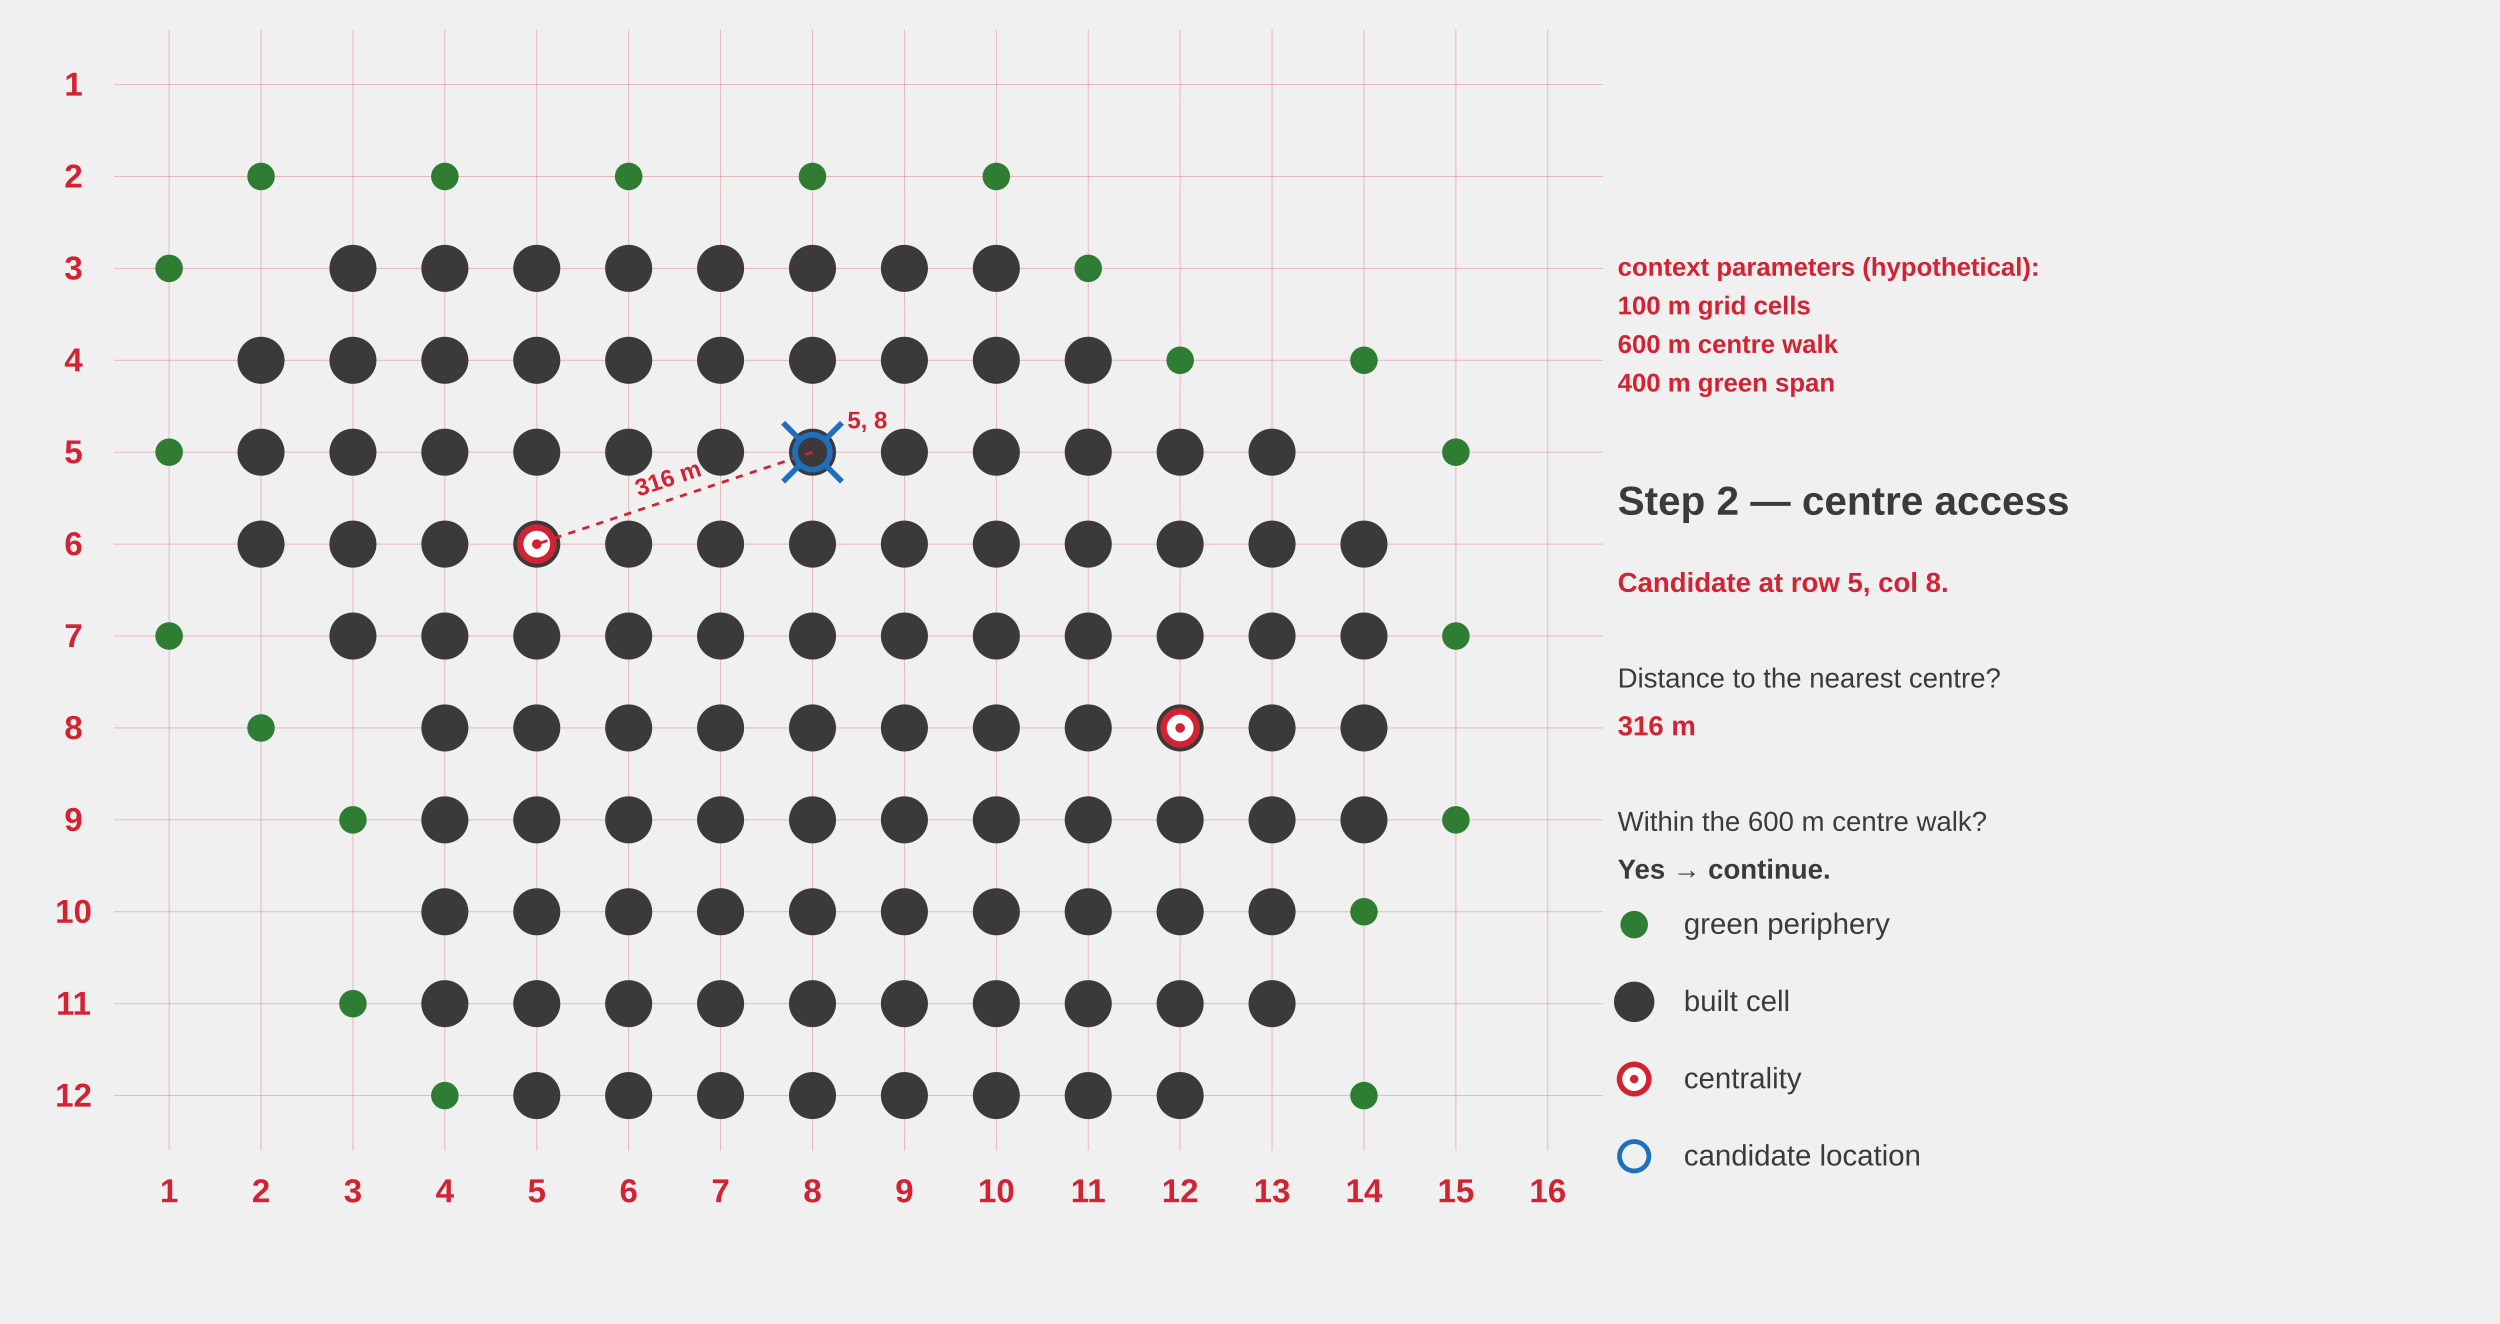
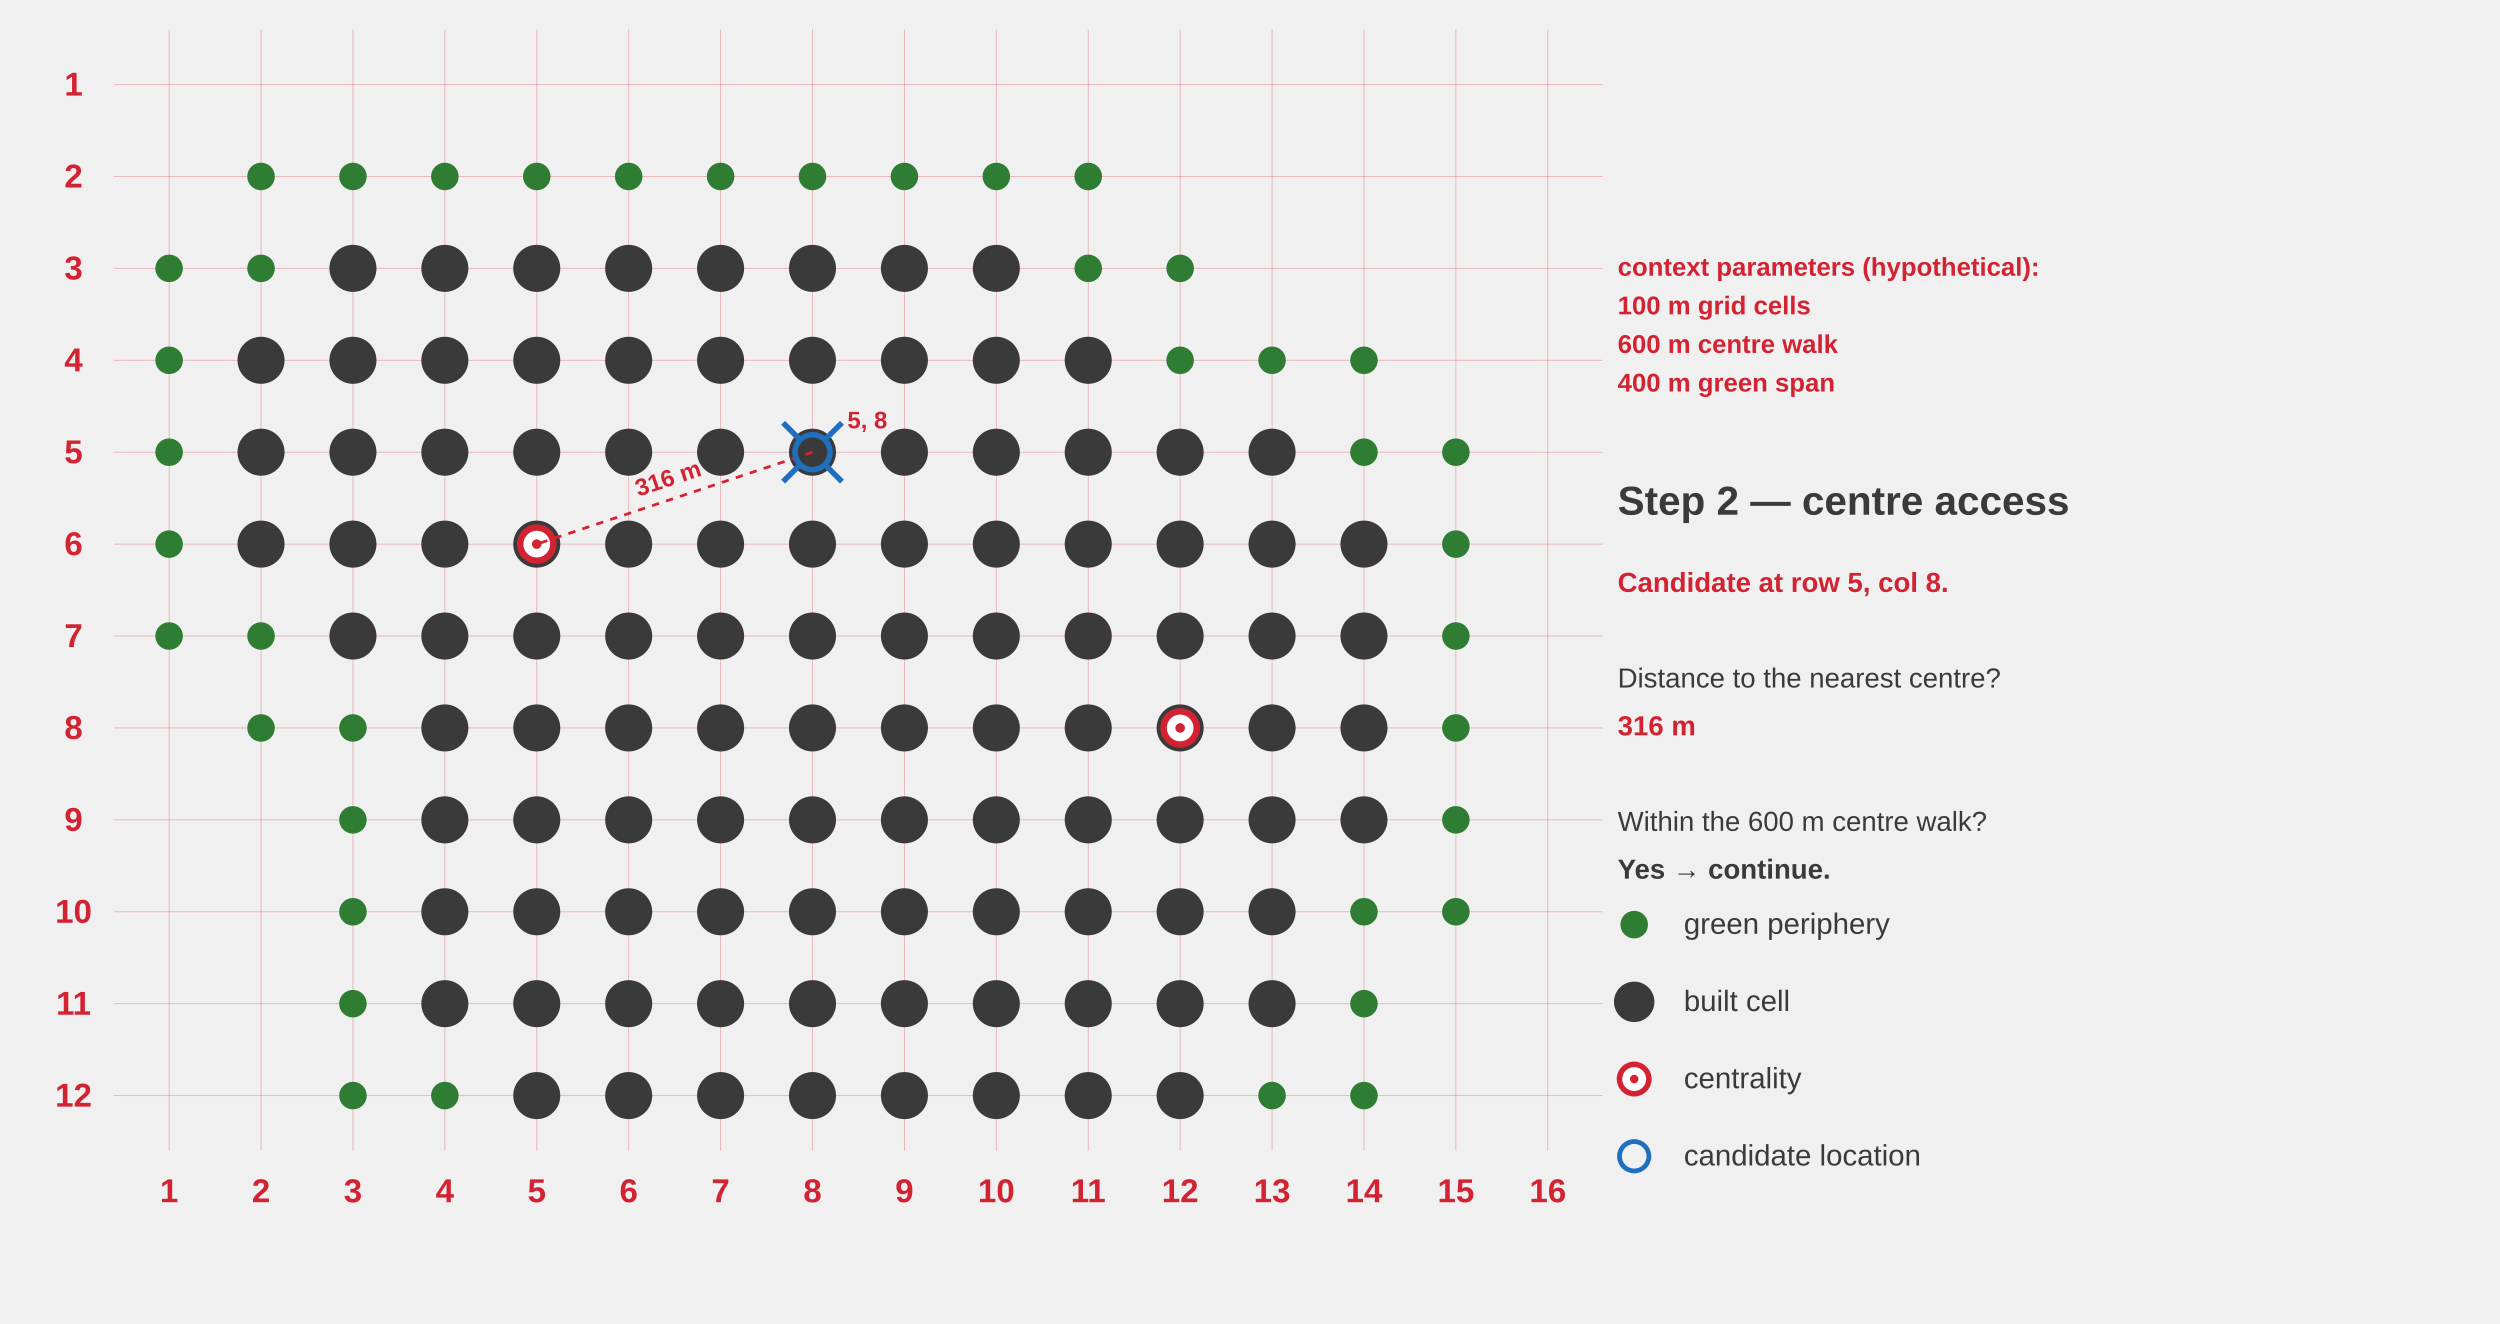
<svg xmlns="http://www.w3.org/2000/svg" viewBox="0 0 1360 720" font-family="Arial, sans-serif">
  <line x1="92.0" y1="16.0" x2="92.0" y2="626.0" stroke="#D32333" stroke-width="0.5" opacity="0.3" />
  <line x1="142.0" y1="16.0" x2="142.0" y2="626.0" stroke="#D32333" stroke-width="0.5" opacity="0.3" />
  <line x1="192.0" y1="16.0" x2="192.0" y2="626.0" stroke="#D32333" stroke-width="0.5" opacity="0.3" />
  <line x1="242.0" y1="16.0" x2="242.0" y2="626.0" stroke="#D32333" stroke-width="0.5" opacity="0.3" />
  <line x1="292.0" y1="16.0" x2="292.0" y2="626.0" stroke="#D32333" stroke-width="0.5" opacity="0.3" />
  <line x1="342.0" y1="16.0" x2="342.0" y2="626.0" stroke="#D32333" stroke-width="0.5" opacity="0.3" />
  <line x1="392.0" y1="16.0" x2="392.0" y2="626.0" stroke="#D32333" stroke-width="0.5" opacity="0.3" />
  <line x1="442.0" y1="16.0" x2="442.0" y2="626.0" stroke="#D32333" stroke-width="0.5" opacity="0.3" />
  <line x1="492.0" y1="16.0" x2="492.0" y2="626.0" stroke="#D32333" stroke-width="0.5" opacity="0.3" />
  <line x1="542.0" y1="16.0" x2="542.0" y2="626.0" stroke="#D32333" stroke-width="0.5" opacity="0.3" />
  <line x1="592.0" y1="16.0" x2="592.0" y2="626.0" stroke="#D32333" stroke-width="0.5" opacity="0.3" />
  <line x1="642.0" y1="16.0" x2="642.0" y2="626.0" stroke="#D32333" stroke-width="0.5" opacity="0.3" />
  <line x1="692.0" y1="16.0" x2="692.0" y2="626.0" stroke="#D32333" stroke-width="0.5" opacity="0.3" />
  <line x1="742.0" y1="16.0" x2="742.0" y2="626.0" stroke="#D32333" stroke-width="0.5" opacity="0.3" />
  <line x1="792.0" y1="16.0" x2="792.0" y2="626.0" stroke="#D32333" stroke-width="0.5" opacity="0.3" />
  <line x1="842.0" y1="16.0" x2="842.0" y2="626.0" stroke="#D32333" stroke-width="0.5" opacity="0.3" />
  <line x1="62.0" y1="46.0" x2="872.0" y2="46.0" stroke="#D32333" stroke-width="0.5" opacity="0.3" />
  <line x1="62.0" y1="96.0" x2="872.0" y2="96.0" stroke="#D32333" stroke-width="0.5" opacity="0.3" />
  <line x1="62.0" y1="146.0" x2="872.0" y2="146.0" stroke="#D32333" stroke-width="0.5" opacity="0.3" />
  <line x1="62.0" y1="196.0" x2="872.0" y2="196.0" stroke="#D32333" stroke-width="0.5" opacity="0.3" />
  <line x1="62.0" y1="246.0" x2="872.0" y2="246.0" stroke="#D32333" stroke-width="0.5" opacity="0.3" />
  <line x1="62.0" y1="296.0" x2="872.0" y2="296.0" stroke="#D32333" stroke-width="0.5" opacity="0.3" />
  <line x1="62.0" y1="346.0" x2="872.0" y2="346.0" stroke="#D32333" stroke-width="0.5" opacity="0.3" />
  <line x1="62.0" y1="396.0" x2="872.0" y2="396.0" stroke="#D32333" stroke-width="0.5" opacity="0.3" />
  <line x1="62.0" y1="446.0" x2="872.0" y2="446.0" stroke="#D32333" stroke-width="0.5" opacity="0.3" />
  <line x1="62.0" y1="496.0" x2="872.0" y2="496.0" stroke="#D32333" stroke-width="0.5" opacity="0.3" />
  <line x1="62.0" y1="546.0" x2="872.0" y2="546.0" stroke="#D32333" stroke-width="0.5" opacity="0.3" />
  <line x1="62.0" y1="596.0" x2="872.0" y2="596.0" stroke="#D32333" stroke-width="0.5" opacity="0.3" />
  <text x="92.0" y="654.0" fill="#D32333" font-weight="800" font-size="18" text-anchor="middle">1</text>
  <text x="142.0" y="654.0" fill="#D32333" font-weight="800" font-size="18" text-anchor="middle">2</text>
  <text x="192.0" y="654.0" fill="#D32333" font-weight="800" font-size="18" text-anchor="middle">3</text>
  <text x="242.0" y="654.0" fill="#D32333" font-weight="800" font-size="18" text-anchor="middle">4</text>
  <text x="292.0" y="654.0" fill="#D32333" font-weight="800" font-size="18" text-anchor="middle">5</text>
  <text x="342.0" y="654.0" fill="#D32333" font-weight="800" font-size="18" text-anchor="middle">6</text>
  <text x="392.0" y="654.0" fill="#D32333" font-weight="800" font-size="18" text-anchor="middle">7</text>
  <text x="442.0" y="654.0" fill="#D32333" font-weight="800" font-size="18" text-anchor="middle">8</text>
  <text x="492.0" y="654.0" fill="#D32333" font-weight="800" font-size="18" text-anchor="middle">9</text>
  <text x="542.0" y="654.0" fill="#D32333" font-weight="800" font-size="18" text-anchor="middle">10</text>
  <text x="592.0" y="654.0" fill="#D32333" font-weight="800" font-size="18" text-anchor="middle">11</text>
  <text x="642.0" y="654.0" fill="#D32333" font-weight="800" font-size="18" text-anchor="middle">12</text>
  <text x="692.0" y="654.0" fill="#D32333" font-weight="800" font-size="18" text-anchor="middle">13</text>
  <text x="742.0" y="654.0" fill="#D32333" font-weight="800" font-size="18" text-anchor="middle">14</text>
  <text x="792.0" y="654.0" fill="#D32333" font-weight="800" font-size="18" text-anchor="middle">15</text>
  <text x="842.0" y="654.0" fill="#D32333" font-weight="800" font-size="18" text-anchor="middle">16</text>
  <text x="40.0" y="52.0" fill="#D32333" font-weight="800" font-size="18" text-anchor="middle">1</text>
  <text x="40.0" y="102.0" fill="#D32333" font-weight="800" font-size="18" text-anchor="middle">2</text>
  <text x="40.0" y="152.0" fill="#D32333" font-weight="800" font-size="18" text-anchor="middle">3</text>
  <text x="40.0" y="202.0" fill="#D32333" font-weight="800" font-size="18" text-anchor="middle">4</text>
  <text x="40.0" y="252.0" fill="#D32333" font-weight="800" font-size="18" text-anchor="middle">5</text>
  <text x="40.0" y="302.0" fill="#D32333" font-weight="800" font-size="18" text-anchor="middle">6</text>
  <text x="40.0" y="352.0" fill="#D32333" font-weight="800" font-size="18" text-anchor="middle">7</text>
  <text x="40.0" y="402.0" fill="#D32333" font-weight="800" font-size="18" text-anchor="middle">8</text>
  <text x="40.0" y="452.0" fill="#D32333" font-weight="800" font-size="18" text-anchor="middle">9</text>
  <text x="40.0" y="502.0" fill="#D32333" font-weight="800" font-size="18" text-anchor="middle">10</text>
  <text x="40.0" y="552.0" fill="#D32333" font-weight="800" font-size="18" text-anchor="middle">11</text>
  <text x="40.0" y="602.0" fill="#D32333" font-weight="800" font-size="18" text-anchor="middle">12</text>
  <circle cx="142.0" cy="96.0" r="7.5" fill="#2f7d33" />
+   <circle cx="192.0" cy="96.0" r="7.5" fill="#2f7d33" />
  <circle cx="242.0" cy="96.0" r="7.5" fill="#2f7d33" />
+   <circle cx="292.0" cy="96.0" r="7.5" fill="#2f7d33" />
  <circle cx="342.0" cy="96.0" r="7.5" fill="#2f7d33" />
+   <circle cx="392.0" cy="96.0" r="7.5" fill="#2f7d33" />
  <circle cx="442.0" cy="96.0" r="7.5" fill="#2f7d33" />
+   <circle cx="492.0" cy="96.0" r="7.5" fill="#2f7d33" />
  <circle cx="542.0" cy="96.0" r="7.5" fill="#2f7d33" />
+   <circle cx="592.0" cy="96.0" r="7.5" fill="#2f7d33" />
  <circle cx="92.0" cy="146.0" r="7.5" fill="#2f7d33" />
+   <circle cx="142.0" cy="146.0" r="7.5" fill="#2f7d33" />
  <circle cx="192.0" cy="146.0" r="12.8" fill="#3a3a3a" />
  <circle cx="242.0" cy="146.0" r="12.8" fill="#3a3a3a" />
  <circle cx="292.0" cy="146.0" r="12.8" fill="#3a3a3a" />
  <circle cx="342.0" cy="146.0" r="12.8" fill="#3a3a3a" />
  <circle cx="392.0" cy="146.0" r="12.8" fill="#3a3a3a" />
  <circle cx="442.0" cy="146.0" r="12.8" fill="#3a3a3a" />
  <circle cx="492.0" cy="146.0" r="12.8" fill="#3a3a3a" />
  <circle cx="542.0" cy="146.0" r="12.8" fill="#3a3a3a" />
  <circle cx="592.0" cy="146.0" r="7.5" fill="#2f7d33" />
+   <circle cx="642.0" cy="146.0" r="7.5" fill="#2f7d33" />
+   <circle cx="92.0" cy="196.0" r="7.5" fill="#2f7d33" />
  <circle cx="142.0" cy="196.0" r="12.8" fill="#3a3a3a" />
  <circle cx="192.0" cy="196.0" r="12.8" fill="#3a3a3a" />
  <circle cx="242.0" cy="196.0" r="12.8" fill="#3a3a3a" />
  <circle cx="292.0" cy="196.0" r="12.8" fill="#3a3a3a" />
  <circle cx="342.0" cy="196.0" r="12.8" fill="#3a3a3a" />
  <circle cx="392.0" cy="196.0" r="12.8" fill="#3a3a3a" />
  <circle cx="442.0" cy="196.0" r="12.8" fill="#3a3a3a" />
  <circle cx="492.0" cy="196.0" r="12.8" fill="#3a3a3a" />
  <circle cx="542.0" cy="196.0" r="12.8" fill="#3a3a3a" />
  <circle cx="592.0" cy="196.0" r="12.8" fill="#3a3a3a" />
  <circle cx="642.0" cy="196.0" r="7.5" fill="#2f7d33" />
+   <circle cx="692.0" cy="196.0" r="7.5" fill="#2f7d33" />
  <circle cx="742.0" cy="196.0" r="7.5" fill="#2f7d33" />
  <circle cx="92.0" cy="246.0" r="7.5" fill="#2f7d33" />
  <circle cx="142.0" cy="246.0" r="12.8" fill="#3a3a3a" />
  <circle cx="192.0" cy="246.0" r="12.8" fill="#3a3a3a" />
  <circle cx="242.0" cy="246.0" r="12.8" fill="#3a3a3a" />
  <circle cx="292.0" cy="246.0" r="12.8" fill="#3a3a3a" />
  <circle cx="342.0" cy="246.0" r="12.8" fill="#3a3a3a" />
  <circle cx="392.0" cy="246.0" r="12.8" fill="#3a3a3a" />
  <circle cx="442.0" cy="246.0" r="12.8" fill="#3a3a3a" />
  <circle cx="492.0" cy="246.0" r="12.8" fill="#3a3a3a" />
  <circle cx="542.0" cy="246.0" r="12.8" fill="#3a3a3a" />
  <circle cx="592.0" cy="246.0" r="12.8" fill="#3a3a3a" />
  <circle cx="642.0" cy="246.0" r="12.8" fill="#3a3a3a" />
  <circle cx="692.0" cy="246.0" r="12.8" fill="#3a3a3a" />
+   <circle cx="742.0" cy="246.0" r="7.5" fill="#2f7d33" />
  <circle cx="792.0" cy="246.0" r="7.5" fill="#2f7d33" />
+   <circle cx="92.0" cy="296.0" r="7.5" fill="#2f7d33" />
  <circle cx="142.0" cy="296.0" r="12.8" fill="#3a3a3a" />
  <circle cx="192.0" cy="296.0" r="12.8" fill="#3a3a3a" />
  <circle cx="242.0" cy="296.0" r="12.8" fill="#3a3a3a" />
  <circle cx="292.0" cy="296.0" r="12.8" fill="#3a3a3a" />
  <circle cx="342.0" cy="296.0" r="12.8" fill="#3a3a3a" />
  <circle cx="392.0" cy="296.0" r="12.8" fill="#3a3a3a" />
  <circle cx="442.0" cy="296.0" r="12.8" fill="#3a3a3a" />
  <circle cx="492.0" cy="296.0" r="12.8" fill="#3a3a3a" />
  <circle cx="542.0" cy="296.0" r="12.8" fill="#3a3a3a" />
  <circle cx="592.0" cy="296.0" r="12.8" fill="#3a3a3a" />
  <circle cx="642.0" cy="296.0" r="12.8" fill="#3a3a3a" />
  <circle cx="692.0" cy="296.0" r="12.8" fill="#3a3a3a" />
  <circle cx="742.0" cy="296.0" r="12.8" fill="#3a3a3a" />
+   <circle cx="792.0" cy="296.0" r="7.5" fill="#2f7d33" />
  <circle cx="92.0" cy="346.0" r="7.5" fill="#2f7d33" />
+   <circle cx="142.0" cy="346.0" r="7.5" fill="#2f7d33" />
  <circle cx="192.0" cy="346.0" r="12.8" fill="#3a3a3a" />
  <circle cx="242.0" cy="346.0" r="12.8" fill="#3a3a3a" />
  <circle cx="292.0" cy="346.0" r="12.8" fill="#3a3a3a" />
  <circle cx="342.0" cy="346.0" r="12.8" fill="#3a3a3a" />
  <circle cx="392.0" cy="346.0" r="12.8" fill="#3a3a3a" />
  <circle cx="442.0" cy="346.0" r="12.8" fill="#3a3a3a" />
  <circle cx="492.0" cy="346.0" r="12.8" fill="#3a3a3a" />
  <circle cx="542.0" cy="346.0" r="12.8" fill="#3a3a3a" />
  <circle cx="592.0" cy="346.0" r="12.8" fill="#3a3a3a" />
  <circle cx="642.0" cy="346.0" r="12.8" fill="#3a3a3a" />
  <circle cx="692.0" cy="346.0" r="12.8" fill="#3a3a3a" />
  <circle cx="742.0" cy="346.0" r="12.8" fill="#3a3a3a" />
  <circle cx="792.0" cy="346.0" r="7.5" fill="#2f7d33" />
  <circle cx="142.0" cy="396.0" r="7.5" fill="#2f7d33" />
+   <circle cx="192.0" cy="396.0" r="7.5" fill="#2f7d33" />
  <circle cx="242.0" cy="396.0" r="12.8" fill="#3a3a3a" />
  <circle cx="292.0" cy="396.0" r="12.8" fill="#3a3a3a" />
  <circle cx="342.0" cy="396.0" r="12.8" fill="#3a3a3a" />
  <circle cx="392.0" cy="396.0" r="12.8" fill="#3a3a3a" />
  <circle cx="442.0" cy="396.0" r="12.8" fill="#3a3a3a" />
  <circle cx="492.0" cy="396.0" r="12.8" fill="#3a3a3a" />
  <circle cx="542.0" cy="396.0" r="12.8" fill="#3a3a3a" />
  <circle cx="592.0" cy="396.0" r="12.8" fill="#3a3a3a" />
  <circle cx="642.0" cy="396.0" r="12.8" fill="#3a3a3a" />
  <circle cx="692.0" cy="396.0" r="12.8" fill="#3a3a3a" />
  <circle cx="742.0" cy="396.0" r="12.8" fill="#3a3a3a" />
+   <circle cx="792.0" cy="396.0" r="7.5" fill="#2f7d33" />
  <circle cx="192.0" cy="446.0" r="7.5" fill="#2f7d33" />
  <circle cx="242.0" cy="446.0" r="12.8" fill="#3a3a3a" />
  <circle cx="292.0" cy="446.0" r="12.8" fill="#3a3a3a" />
  <circle cx="342.0" cy="446.0" r="12.8" fill="#3a3a3a" />
  <circle cx="392.0" cy="446.0" r="12.8" fill="#3a3a3a" />
  <circle cx="442.0" cy="446.0" r="12.8" fill="#3a3a3a" />
  <circle cx="492.0" cy="446.0" r="12.8" fill="#3a3a3a" />
  <circle cx="542.0" cy="446.0" r="12.8" fill="#3a3a3a" />
  <circle cx="592.0" cy="446.0" r="12.8" fill="#3a3a3a" />
  <circle cx="642.0" cy="446.0" r="12.8" fill="#3a3a3a" />
  <circle cx="692.0" cy="446.0" r="12.8" fill="#3a3a3a" />
  <circle cx="742.0" cy="446.0" r="12.8" fill="#3a3a3a" />
  <circle cx="792.0" cy="446.0" r="7.5" fill="#2f7d33" />
+   <circle cx="192.0" cy="496.0" r="7.5" fill="#2f7d33" />
  <circle cx="242.0" cy="496.0" r="12.8" fill="#3a3a3a" />
  <circle cx="292.0" cy="496.0" r="12.8" fill="#3a3a3a" />
  <circle cx="342.0" cy="496.0" r="12.8" fill="#3a3a3a" />
  <circle cx="392.0" cy="496.0" r="12.8" fill="#3a3a3a" />
  <circle cx="442.0" cy="496.0" r="12.8" fill="#3a3a3a" />
  <circle cx="492.0" cy="496.0" r="12.8" fill="#3a3a3a" />
  <circle cx="542.0" cy="496.0" r="12.8" fill="#3a3a3a" />
  <circle cx="592.0" cy="496.0" r="12.8" fill="#3a3a3a" />
  <circle cx="642.0" cy="496.0" r="12.8" fill="#3a3a3a" />
  <circle cx="692.0" cy="496.0" r="12.8" fill="#3a3a3a" />
  <circle cx="742.0" cy="496.0" r="7.5" fill="#2f7d33" />
+   <circle cx="792.0" cy="496.0" r="7.5" fill="#2f7d33" />
  <circle cx="192.0" cy="546.0" r="7.5" fill="#2f7d33" />
  <circle cx="242.0" cy="546.0" r="12.8" fill="#3a3a3a" />
  <circle cx="292.0" cy="546.0" r="12.8" fill="#3a3a3a" />
  <circle cx="342.0" cy="546.0" r="12.8" fill="#3a3a3a" />
  <circle cx="392.0" cy="546.0" r="12.8" fill="#3a3a3a" />
  <circle cx="442.0" cy="546.0" r="12.8" fill="#3a3a3a" />
  <circle cx="492.0" cy="546.0" r="12.8" fill="#3a3a3a" />
  <circle cx="542.0" cy="546.0" r="12.8" fill="#3a3a3a" />
  <circle cx="592.0" cy="546.0" r="12.8" fill="#3a3a3a" />
  <circle cx="642.0" cy="546.0" r="12.8" fill="#3a3a3a" />
  <circle cx="692.0" cy="546.0" r="12.8" fill="#3a3a3a" />
+   <circle cx="742.0" cy="546.0" r="7.5" fill="#2f7d33" />
+   <circle cx="192.0" cy="596.0" r="7.5" fill="#2f7d33" />
  <circle cx="242.0" cy="596.0" r="7.5" fill="#2f7d33" />
  <circle cx="292.0" cy="596.0" r="12.8" fill="#3a3a3a" />
  <circle cx="342.0" cy="596.0" r="12.8" fill="#3a3a3a" />
  <circle cx="392.0" cy="596.0" r="12.8" fill="#3a3a3a" />
  <circle cx="442.0" cy="596.0" r="12.8" fill="#3a3a3a" />
  <circle cx="492.0" cy="596.0" r="12.8" fill="#3a3a3a" />
  <circle cx="542.0" cy="596.0" r="12.8" fill="#3a3a3a" />
  <circle cx="592.0" cy="596.0" r="12.8" fill="#3a3a3a" />
  <circle cx="642.0" cy="596.0" r="12.8" fill="#3a3a3a" />
+   <circle cx="692.0" cy="596.0" r="7.5" fill="#2f7d33" />
  <circle cx="742.0" cy="596.0" r="7.5" fill="#2f7d33" />
  <circle cx="292.0" cy="296.0" r="9" fill="white" stroke="#D32333" stroke-width="3.5" />
  <circle cx="292.0" cy="296.0" r="2.6" fill="#D32333" />
  <circle cx="642.0" cy="396.0" r="9" fill="white" stroke="#D32333" stroke-width="3.5" />
  <circle cx="642.0" cy="396.0" r="2.6" fill="#D32333" />
  <line x1="442.0" y1="246.0" x2="292.0" y2="296.0" stroke="#D32333" stroke-width="1.5" stroke-dasharray="4 4" />
  <text x="367.0" y="264.0" fill="#D32333" font-weight="700" font-size="13" text-anchor="middle" transform="rotate(341.6 367.0 271.0)">316 m</text>
  <circle cx="442.0" cy="246.0" r="9.5" fill="none" stroke="#1f6fbf" stroke-width="3" />
  <line x1="435.0" y1="239.0" x2="426.0" y2="230.0" stroke="#1f6fbf" stroke-width="3" />
  <line x1="449.0" y1="239.0" x2="458.0" y2="230.0" stroke="#1f6fbf" stroke-width="3" />
  <line x1="449.0" y1="253.0" x2="458.0" y2="262.0" stroke="#1f6fbf" stroke-width="3" />
  <line x1="435.0" y1="253.0" x2="426.0" y2="262.0" stroke="#1f6fbf" stroke-width="3" />
  <text x="461.0" y="233.0" fill="#D32333" font-weight="700" font-size="13">5, 8</text>
  <text x="880" y="150" fill="#D32333" font-weight="700" font-size="14">context parameters (hypothetical):</text>
  <text x="880" y="171" fill="#D32333" font-weight="700" font-size="14">100 m grid cells</text>
  <text x="880" y="192" fill="#D32333" font-weight="700" font-size="14">600 m centre walk</text>
  <text x="880" y="213" fill="#D32333" font-weight="700" font-size="14">400 m green span</text>
  <text x="880" y="280" fill="#3a3a3a" font-weight="700" font-size="22">Step 2 — centre access</text>
  <text x="880" y="322" fill="#D32333" font-weight="700" font-size="15">Candidate at row 5, col 8.</text>
  <text x="880" y="374" fill="#3a3a3a" font-weight="400" font-size="15">Distance to the nearest centre?</text>
  <text x="880" y="400" fill="#D32333" font-weight="700" font-size="15">316 m</text>
  <text x="880" y="452" fill="#3a3a3a" font-weight="400" font-size="15">Within the 600 m centre walk?</text>
  <text x="880" y="478" fill="#3a3a3a" font-weight="700" font-size="15">Yes → continue.</text>
  <circle cx="889" cy="503" r="7.5" fill="#2f7d33" />
  <text x="916" y="508" fill="#3a3a3a" font-size="16">green periphery</text>
  <circle cx="889" cy="545" r="11" fill="#3a3a3a" />
  <text x="916" y="550" fill="#3a3a3a" font-size="16">built cell</text>
  <circle cx="889" cy="587" r="8" fill="white" stroke="#D32333" stroke-width="3" />
  <circle cx="889" cy="587" r="2.3" fill="#D32333" />
  <text x="916" y="592" fill="#3a3a3a" font-size="16">centrality</text>
  <circle cx="889" cy="629" r="8" fill="none" stroke="#1f6fbf" stroke-width="2.6" />
  <text x="916" y="634" fill="#3a3a3a" font-size="16">candidate location</text>
</svg>
